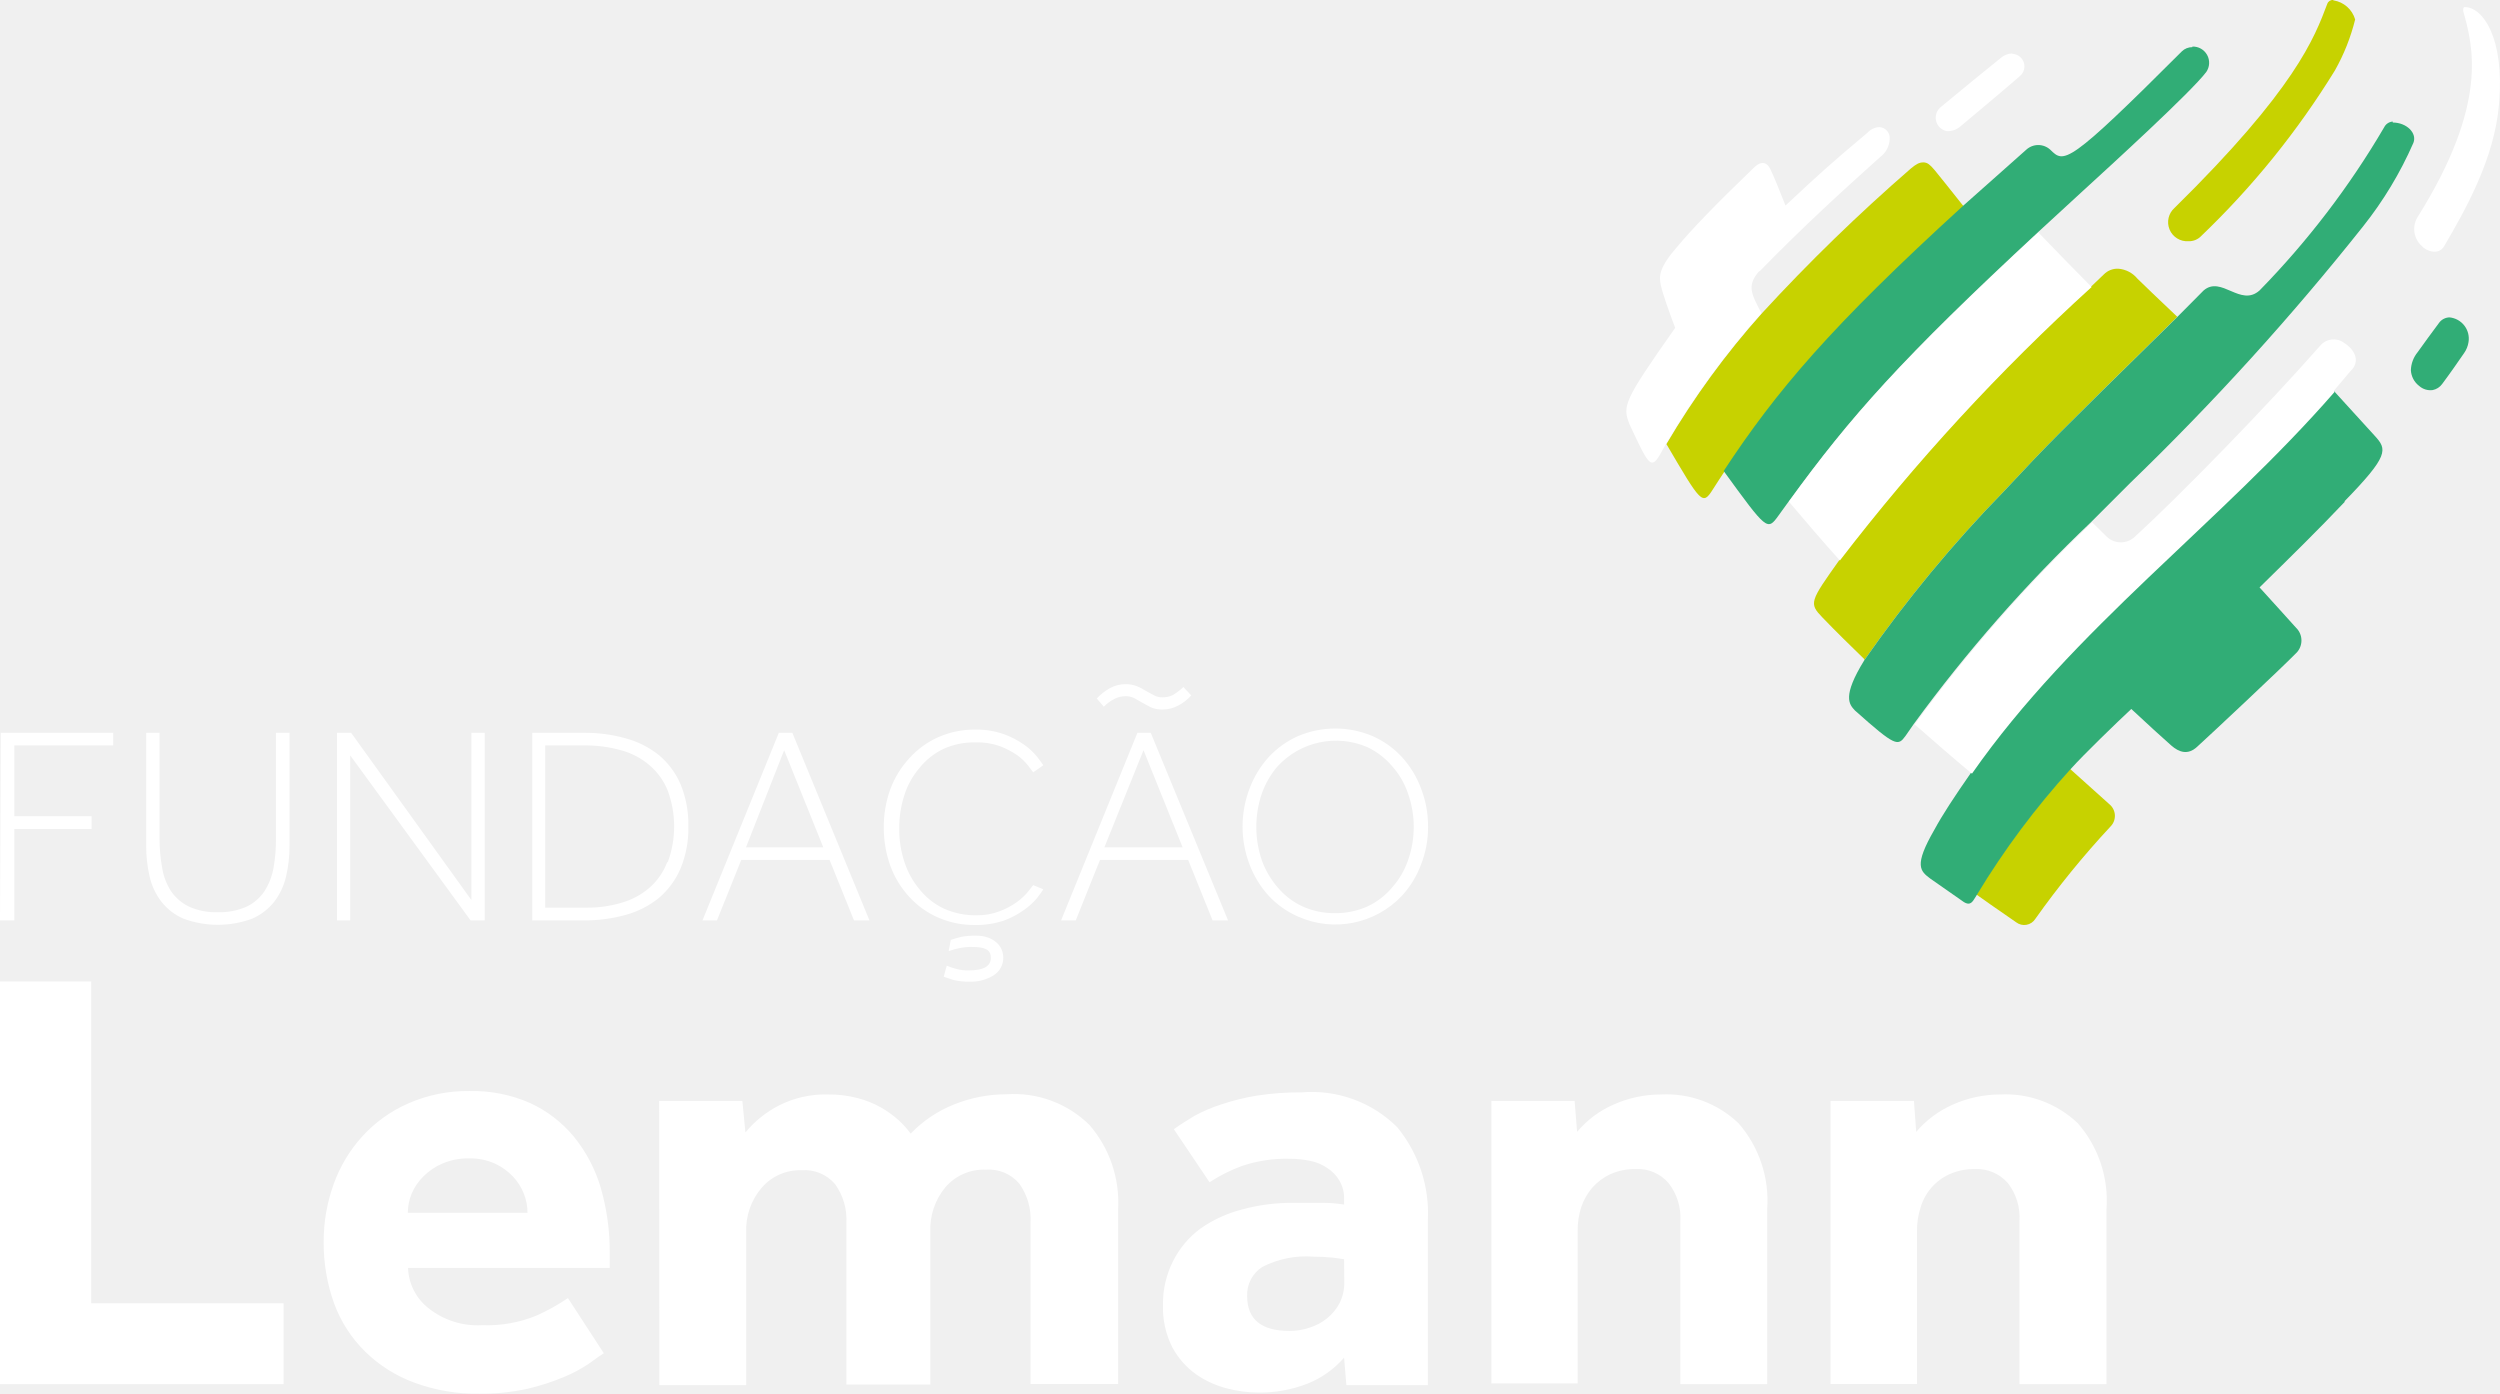
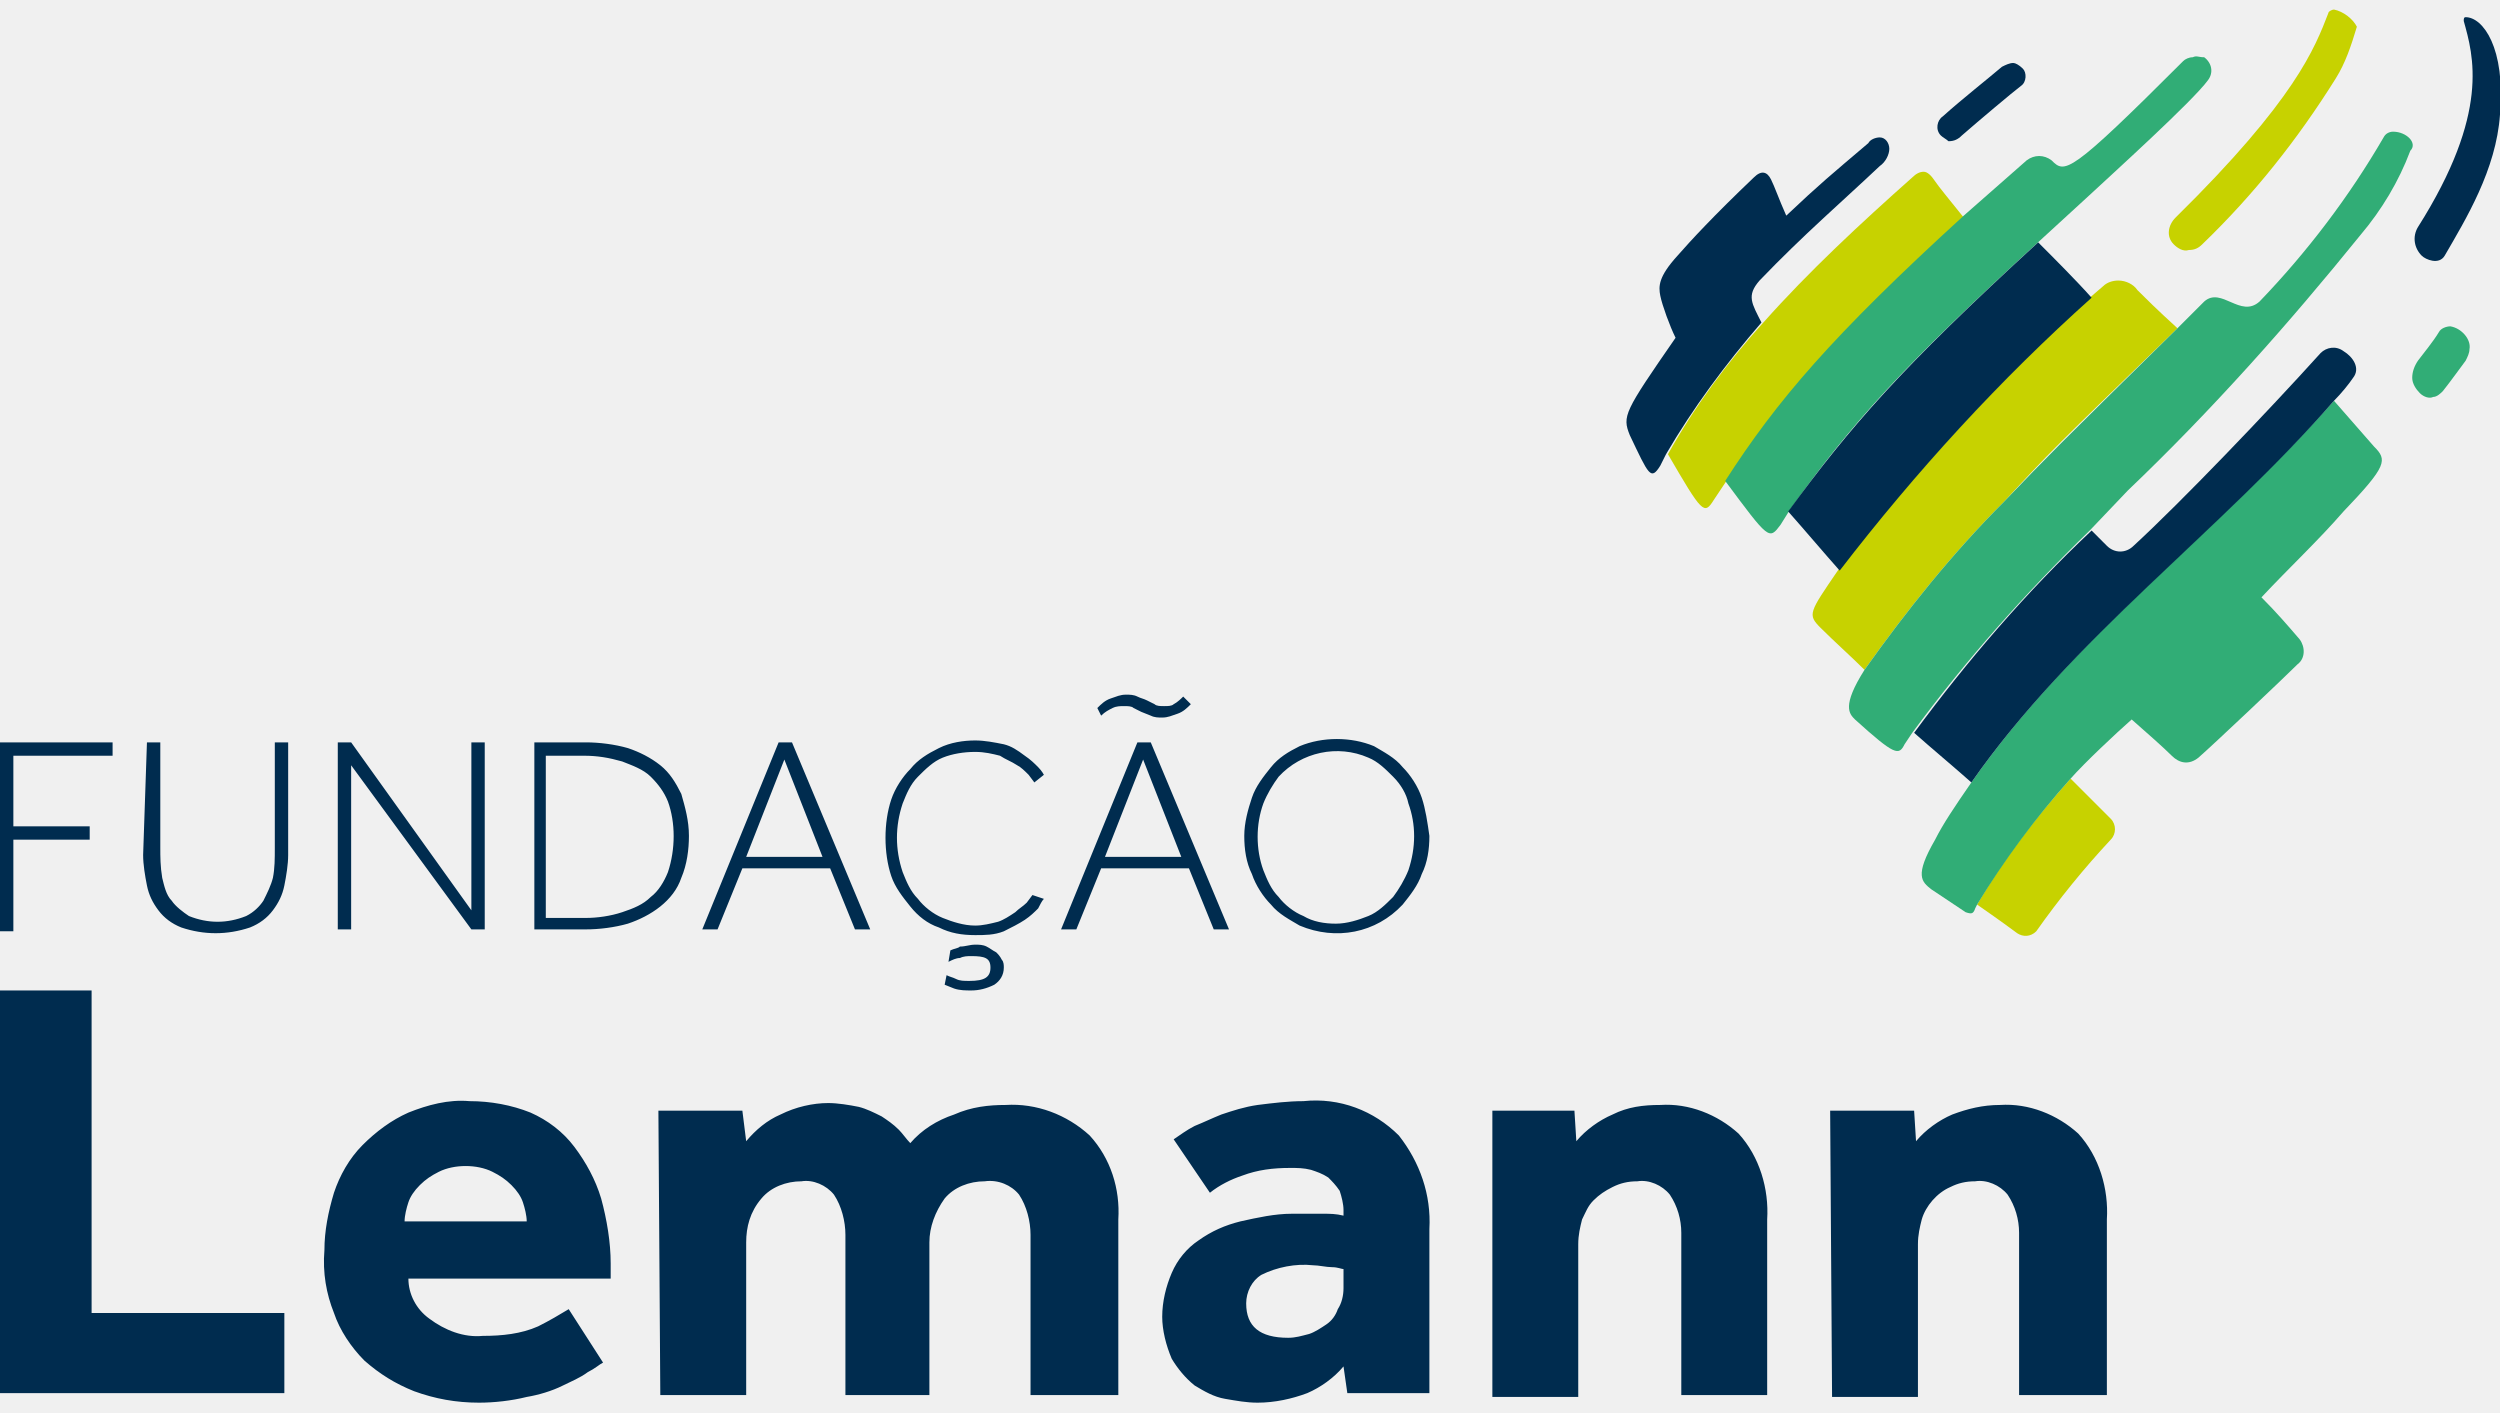
- <svg xmlns="http://www.w3.org/2000/svg" viewBox="0 0 131 73.03">
-   <defs>
-     <style>.cls-1{fill:none;}.cls-2{clip-path:url(#clip-path);}.cls-3{fill:#fff;}.cls-4{fill:#c7d200;}.cls-5{fill:#31ad76;}</style>
-     <clipPath id="clip-path" transform="translate(-390 -3592.13)">
-       <rect class="cls-1" width="1920" height="3816.91" />
-     </clipPath>
-   </defs>
-   <g id="Layer_2" data-name="Layer 2">
-     <g id="Layer_1-2" data-name="Layer 1">
-       <g class="cls-2">
-         <path class="cls-3" d="M485.92,3649.82h4.37l.12,1.62a5.32,5.32,0,0,1,1.92-1.43,6.07,6.07,0,0,1,2.48-.53,5.49,5.49,0,0,1,4.07,1.51,6.16,6.16,0,0,1,1.5,4.5v9.17h-4.56v-8.54a2.93,2.93,0,0,0-.61-2,2.15,2.15,0,0,0-1.73-.73,3.1,3.1,0,0,0-1.33.27,2.76,2.76,0,0,0-1.51,1.74,3.94,3.94,0,0,0-.19,1.25v8h-4.53Zm-17.77,0h4.36l.13,1.62a5.19,5.19,0,0,1,1.91-1.43,6.09,6.09,0,0,1,2.49-.53,5.46,5.46,0,0,1,4.06,1.51,6.16,6.16,0,0,1,1.5,4.5v9.17h-4.55v-8.54a2.93,2.93,0,0,0-.62-2,2.11,2.11,0,0,0-1.72-.73,3.07,3.07,0,0,0-1.33.27,2.86,2.86,0,0,0-.95.71,3.14,3.14,0,0,0-.57,1,3.94,3.94,0,0,0-.19,1.25v8h-4.52Zm-7.72,8.29c-.1,0-.3-.05-.6-.08a9.87,9.87,0,0,0-1-.05,5,5,0,0,0-2.69.54,1.73,1.73,0,0,0-.79,1.52c0,1.22.74,1.83,2.21,1.83a3.18,3.18,0,0,0,1.06-.17,2.8,2.8,0,0,0,.92-.49,2.53,2.53,0,0,0,.65-.79,2.33,2.33,0,0,0,.25-1.11Zm0,5.16a4.94,4.94,0,0,1-1.91,1.36,6.85,6.85,0,0,1-2.58.47,6.6,6.6,0,0,1-1.66-.22,5,5,0,0,1-1.61-.74,4.16,4.16,0,0,1-1.24-1.41,4.61,4.61,0,0,1-.49-2.22,4.91,4.91,0,0,1,.53-2.3,4.79,4.79,0,0,1,1.43-1.7,6.69,6.69,0,0,1,2.17-1,9.76,9.76,0,0,1,2.71-.35l1.59,0a6.88,6.88,0,0,1,1.06.09V3655a1.86,1.86,0,0,0-.24-1,2,2,0,0,0-.63-.66,2.43,2.43,0,0,0-.9-.38,5.32,5.32,0,0,0-1.07-.11,7.23,7.23,0,0,0-2.52.38,8.31,8.31,0,0,0-1.69.85l-1.87-2.78c.32-.23.68-.46,1.08-.7A8.25,8.25,0,0,1,454,3650a12.2,12.2,0,0,1,1.85-.46,15,15,0,0,1,2.36-.17,6.34,6.34,0,0,1,5,1.82,7.11,7.11,0,0,1,1.61,4.88v8.64h-4.27Zm-35.89-13.45h4.36l.16,1.65a5.57,5.57,0,0,1,1.77-1.42,5.34,5.34,0,0,1,2.53-.57,5.85,5.85,0,0,1,1.58.19,5,5,0,0,1,1.22.49,5.41,5.41,0,0,1,.92.66,5.06,5.06,0,0,1,.64.71A6.45,6.45,0,0,1,440,3650a7.34,7.34,0,0,1,2.74-.53,5.63,5.63,0,0,1,4.35,1.61,6.21,6.21,0,0,1,1.5,4.4v9.17H444v-8.45a3.19,3.19,0,0,0-.59-2.05,2.09,2.09,0,0,0-1.75-.73,2.65,2.65,0,0,0-2.12.92,3.44,3.44,0,0,0-.79,2.34v8h-4.4v-8.45a3.19,3.19,0,0,0-.59-2.05,2.09,2.09,0,0,0-1.75-.73,2.65,2.65,0,0,0-2.1.92,3.4,3.4,0,0,0-.81,2.34v8h-4.55Zm-6.9,5.86a2.61,2.61,0,0,0-.19-1,2.86,2.86,0,0,0-.57-.9,3.08,3.08,0,0,0-.95-.68,3.14,3.14,0,0,0-1.36-.27,3.38,3.38,0,0,0-1.39.27,3.16,3.16,0,0,0-1,.68,2.81,2.81,0,0,0-.61.9,2.63,2.63,0,0,0-.2,1Zm4,7.36c-.17.11-.43.28-.76.53a7.2,7.2,0,0,1-1.32.71,11.92,11.92,0,0,1-1.91.62,11.31,11.31,0,0,1-2.53.26,9.42,9.42,0,0,1-3.41-.58,7.25,7.25,0,0,1-2.58-1.63,6.88,6.88,0,0,1-1.62-2.51,9.39,9.39,0,0,1-.55-3.25,8.81,8.81,0,0,1,.52-3,7.46,7.46,0,0,1,1.51-2.52,7.15,7.15,0,0,1,2.4-1.72,7.72,7.72,0,0,1,3.22-.65,7.47,7.47,0,0,1,3.17.63,6.51,6.51,0,0,1,2.29,1.76,7.7,7.7,0,0,1,1.41,2.68,12.07,12.07,0,0,1,.47,3.44v.76H411.38a2.81,2.81,0,0,0,1.06,2.1,4.14,4.14,0,0,0,2.83.9,6.78,6.78,0,0,0,2.88-.52,10.75,10.75,0,0,0,1.61-.9ZM390,3643.56h4.78v16.86h10.08v4.24H390Z" transform="translate(-390 -3592.13)" />
-         <path class="cls-3" d="M463.78,3637.21a4.19,4.19,0,0,1-.83,1.42,3.77,3.77,0,0,1-1.3,1,4.1,4.1,0,0,1-1.7.35,4.05,4.05,0,0,1-1.69-.35,3.8,3.8,0,0,1-1.31-1,4.54,4.54,0,0,1-.83-1.42,5.43,5.43,0,0,1,0-3.5,4.48,4.48,0,0,1,.83-1.43,4.16,4.16,0,0,1,4.7-1,3.9,3.9,0,0,1,1.3,1,4.14,4.14,0,0,1,.83,1.43,5.25,5.25,0,0,1,0,3.5m.68-3.77a5,5,0,0,0-1-1.64,4.61,4.61,0,0,0-1.54-1.1,5,5,0,0,0-3.9,0,4.72,4.72,0,0,0-1.54,1.1,5.17,5.17,0,0,0-1,1.64,5.62,5.62,0,0,0-.37,2,5.54,5.54,0,0,0,.37,2,5.12,5.12,0,0,0,1,1.63,4.69,4.69,0,0,0,1.54,1.09,4.8,4.8,0,0,0,5.44-1.09,5,5,0,0,0,1-1.63,5.34,5.34,0,0,0,.37-2,5.41,5.41,0,0,0-.37-2m-16.59,3.09,2.05-5.09,2.05,5.09Zm2.43-6h-.7l-4,9.83h.77l1.27-3.17h4.62l1.28,3.17h.81Zm-2.83-1.8a2.8,2.8,0,0,1,.69-.54,1.7,1.7,0,0,1,.82-.21,1.57,1.57,0,0,1,.6.11,2.84,2.84,0,0,1,.46.24l.42.23a.9.9,0,0,0,.46.11,1.19,1.19,0,0,0,.54-.12,3.22,3.22,0,0,0,.55-.42l.41.44a2.35,2.35,0,0,1-.68.53,1.7,1.7,0,0,1-.82.21,1.53,1.53,0,0,1-.6-.11l-.45-.24-.42-.24a1,1,0,0,0-.47-.11,1.32,1.32,0,0,0-.56.13,2.14,2.14,0,0,0-.58.42Zm-7.86,14a2.89,2.89,0,0,0,.5.17,2.21,2.21,0,0,0,.66.08c.77,0,1.15-.22,1.15-.66s-.32-.57-1-.57a2.82,2.82,0,0,0-.59.05,3.65,3.65,0,0,0-.62.17l.11-.59c.17-.06.36-.11.55-.16a3.82,3.82,0,0,1,.76-.06,1.81,1.81,0,0,1,.65.1,1.42,1.42,0,0,1,.45.27,1,1,0,0,1,.26.37,1.09,1.09,0,0,1,.08.39,1.07,1.07,0,0,1-.51.95,2.23,2.23,0,0,1-1.24.33,3.33,3.33,0,0,1-.86-.09l-.51-.17Zm5.06-4c-.06.1-.17.25-.33.46a3.51,3.51,0,0,1-.68.62,4.37,4.37,0,0,1-1.06.56,4.57,4.57,0,0,1-1.51.23,4.69,4.69,0,0,1-1.93-.39,4.44,4.44,0,0,1-1.51-1.08,4.86,4.86,0,0,1-1-1.64,5.92,5.92,0,0,1-.34-2,5.81,5.81,0,0,1,.34-2,4.92,4.92,0,0,1,1-1.63,4.49,4.49,0,0,1,1.51-1.1,4.69,4.69,0,0,1,1.93-.4,4.31,4.31,0,0,1,1.51.24,4.37,4.37,0,0,1,1.06.55,3.24,3.24,0,0,1,.68.63c.16.2.27.36.33.45l-.53.37-.28-.37a2.88,2.88,0,0,0-.56-.53,4.43,4.43,0,0,0-.9-.47,3.48,3.48,0,0,0-1.28-.2,3.91,3.91,0,0,0-1.68.34,3.62,3.62,0,0,0-1.26,1,4.1,4.1,0,0,0-.79,1.42,5.64,5.64,0,0,0-.27,1.76,5.38,5.38,0,0,0,.28,1.77,4.27,4.27,0,0,0,.79,1.42,3.56,3.56,0,0,0,1.27,1,4,4,0,0,0,1.71.35,3.23,3.23,0,0,0,1.21-.21,3.9,3.9,0,0,0,.89-.47,3.3,3.3,0,0,0,.57-.52l.3-.38Zm-15.58-2.2,2-5.09,2.05,5.09Zm2.43-6h-.71l-4,9.83h.76l1.27-3.17h4.63l1.28,3.17h.81Zm-6.56,6.78a3.37,3.37,0,0,1-.93,1.34,3.82,3.82,0,0,1-1.45.78,6.17,6.17,0,0,1-1.89.26h-2.12v-8.5h2a6.94,6.94,0,0,1,2,.26,3.83,3.83,0,0,1,1.48.79,3.42,3.42,0,0,1,.94,1.32,5.41,5.41,0,0,1,0,3.75m.67-4.09a4.12,4.12,0,0,0-1.13-1.52,4.77,4.77,0,0,0-1.74-.88,7.75,7.75,0,0,0-2.22-.29h-2.68v9.83h2.68a8.12,8.12,0,0,0,2.22-.29,4.78,4.78,0,0,0,1.74-.89,4.2,4.2,0,0,0,1.13-1.54,5.45,5.45,0,0,0,.41-2.21,5.52,5.52,0,0,0-.41-2.21m-18-2.69h.74l6.3,8.76v-8.76h.7v9.83h-.74l-6.31-8.65v8.65h-.69Zm-10,0h.7v5.54a8.35,8.35,0,0,0,.14,1.55,3.14,3.14,0,0,0,.47,1.22,2.44,2.44,0,0,0,.94.8,3.42,3.42,0,0,0,1.5.29,3.5,3.5,0,0,0,1.51-.29,2.34,2.34,0,0,0,.93-.8,3.32,3.32,0,0,0,.48-1.22,8.38,8.38,0,0,0,.13-1.55v-5.54h.71v5.91a6.93,6.93,0,0,1-.18,1.62,3.5,3.5,0,0,1-.62,1.32,3,3,0,0,1-1.16.89,5.19,5.19,0,0,1-3.59,0,2.91,2.91,0,0,1-1.16-.89,3.36,3.36,0,0,1-.62-1.32,6.93,6.93,0,0,1-.18-1.62Zm-7.62,0h5.89v.66h-5.18v3.71h4.05v.67h-4.05v4.79H390Z" transform="translate(-390 -3592.13)" />
-         <path class="cls-4" d="M512.25,3592.13a.3.3,0,0,0-.3.2c-.67,1.78-1.67,4.46-8,10.69a1,1,0,0,0,.73,1.75.88.88,0,0,0,.67-.28,43.61,43.61,0,0,0,7-8.67,10.61,10.61,0,0,0,1.06-2.67,1.41,1.41,0,0,0-1.13-1" transform="translate(-390 -3592.13)" />
-         <path class="cls-3" d="M519.15,3592.5c.93,0,2.1,1.57,1.8,5.08-.24,2.87-1.75,5.52-2.87,7.44-.31.54-1,.23-1.18,0a1.2,1.2,0,0,1-.24-1.48c3.77-6,2.92-9,2.41-10.84,0-.1,0-.2.08-.2" transform="translate(-390 -3592.13)" />
-         <path class="cls-5" d="M518.37,3608.76a.7.7,0,0,0-.58.31c-.35.46-.82,1.12-1.11,1.52a1.56,1.56,0,0,0-.35.94,1.11,1.11,0,0,0,.43.82.89.89,0,0,0,.71.22.8.8,0,0,0,.5-.32c.39-.52.89-1.24,1.15-1.62a1.35,1.35,0,0,0,.23-.57,1.12,1.12,0,0,0-1-1.3" transform="translate(-390 -3592.13)" />
-         <path class="cls-3" d="M495.45,3594.93a.94.94,0,0,0-.6.23c-.69.55-2.09,1.7-3.13,2.56A.72.72,0,0,0,492,3599a1,1,0,0,0,.73-.25c.79-.66,2.74-2.3,3.12-2.64a.66.66,0,0,0-.41-1.16" transform="translate(-390 -3592.13)" />
-         <path class="cls-4" d="M490.78,3600.64c-.21,0-.36.08-.64.31a96.25,96.25,0,0,0-7.82,7.6,43,43,0,0,0-5,6.85c1.82,3.1,1.89,3.23,2.43,2.38.2-.32.41-.63.61-.94,2.76-4.18,5.6-7.56,12.54-13.89-.8-1-1.25-1.58-1.52-1.9s-.38-.39-.56-.41" transform="translate(-390 -3592.13)" />
-         <path class="cls-3" d="M482.2,3606.35c2.33-2.39,4.37-4.24,6.33-6a1.22,1.22,0,0,0,.49-.94.57.57,0,0,0-.55-.62.9.9,0,0,0-.61.29c-2,1.68-2.5,2.14-4.3,3.82-.37-.95-.62-1.54-.79-1.9s-.46-.47-.85-.1c-2.08,2-3.3,3.28-4,4.12-1,1.14-1,1.58-.89,2.07s.5,1.57.75,2.22c-2.72,3.86-2.77,4.09-2.39,5.06,1,2.15,1.12,2.37,1.59,1.59.11-.19.21-.39.32-.57a43,43,0,0,1,5-6.85c-.52-1-.79-1.43-.12-2.2" transform="translate(-390 -3592.13)" />
-         <path class="cls-4" d="M487.7,3626.71a69.7,69.7,0,0,1,7.3-8.83c2.49-2.66,2.49-2.66,9.09-9.15-1.06-1-1.69-1.61-2.09-2a1.44,1.44,0,0,0-1-.52,1,1,0,0,0-.76.3l-.67.64a109.08,109.08,0,0,0-13.19,14.33c-1.54,2.17-1.6,2.26-.89,3s1.52,1.53,2.18,2.17" transform="translate(-390 -3592.13)" />
-         <path class="cls-5" d="M515.38,3598.5a.54.54,0,0,0-.45.3,44.14,44.14,0,0,1-6.53,8.55c-1,.89-2-.8-2.93,0l-1.37,1.38c-6.61,6.49-6.61,6.49-9.1,9.15a69.7,69.7,0,0,0-7.3,8.83c-1.19,1.92-.8,2.33-.5,2.65,2.13,1.9,2.25,1.88,2.65,1.33l.43-.62a78.05,78.05,0,0,1,9.3-10.59l2.05-2.05A137.86,137.86,0,0,0,513.82,3604a19.73,19.73,0,0,0,2.64-4.38c.21-.52-.36-1.07-1.08-1.07" transform="translate(-390 -3592.13)" />
-         <path class="cls-4" d="M498.47,3632.42a42.19,42.19,0,0,0-4.91,6.58s1.25.89,2.09,1.46a.69.69,0,0,0,1-.18,46.81,46.81,0,0,1,3.94-4.84.79.79,0,0,0-.06-1.17l-2.06-1.85" transform="translate(-390 -3592.13)" />
-         <path class="cls-5" d="M504.88,3594.6a.78.78,0,0,0-.55.22c-6,6-6.17,5.87-6.89,5.16a.93.93,0,0,0-1.27,0l-3.31,2.94c-6.94,6.33-9.79,9.71-12.54,13.89,2.26,3.11,2.29,3.15,2.87,2.34l.55-.76c3.24-4.46,5.91-7.47,13.07-14.11l2.37-2.18c1.39-1.27,5.64-5.15,6.43-6.2a.85.85,0,0,0-.73-1.33" transform="translate(-390 -3592.13)" />
-         <path class="cls-3" d="M496.81,3604.31c-7.16,6.64-9.83,9.65-13.07,14.11.79.94,1.85,2.17,2.67,3.08a109.08,109.08,0,0,1,13.19-14.33C498.76,3606.32,497.64,3605.18,496.81,3604.31Z" transform="translate(-390 -3592.13)" />
-         <path class="cls-5" d="M512.84,3618.41c2.35-2.41,2.25-2.73,1.6-3.44l-2.15-2.36c-6.08,6.93-13.74,12.45-19,20-.9,1.29-1.52,2.24-1.93,3-1.09,1.89-.74,2.16-.21,2.56l1.76,1.23c.25.15.39.09.54-.16l.15-.24a42.19,42.19,0,0,1,4.91-6.58c.7-.78,2.41-2.43,3.17-3.14.78.73,1.67,1.54,2.09,1.91s.88.51,1.35.08c.75-.68,4.46-4.16,5.16-4.88a.93.93,0,0,0,.12-1.27c-.6-.66-1.23-1.37-2-2.21,1.64-1.61,3.06-3,4.48-4.5" transform="translate(-390 -3592.13)" />
-         <path class="cls-3" d="M512.29,3612.61c.36-.41.77-.93,1-1.17.38-.52,0-1.06-.47-1.35a.91.91,0,0,0-1.22.13c-2.77,3.15-7.3,7.81-9.75,10.05a1.07,1.07,0,0,1-1.44,0l-.78-.77a78.05,78.05,0,0,0-9.3,10.59c.89.78,2.07,1.81,3,2.58,5.3-7.59,13-13.11,19-20" transform="translate(-390 -3592.13)" />
+ <svg xmlns="http://www.w3.org/2000/svg" version="1.1" id="Layer_1" x="0px" y="0px" viewBox="-74.5 76 131 74" style="enable-background:new -74.5 76 131 74;" xml:space="preserve">
+   <style type="text/css">
+ 	.st0{fill:#002C4F;}
+ 	.st1{fill:#C7D200;}
+ 	.st2{fill:#31AD76;}
+ </style>
+   <g id="Layer_1-2">
+     <g>
+       <g>
+         <path class="st0" d="M21.4,134.2h4.4l0.1,1.6c0.5-0.6,1.2-1.1,1.9-1.4c0.8-0.3,1.6-0.5,2.5-0.5c1.5-0.1,3,0.5,4.1,1.5     c1.1,1.2,1.6,2.9,1.5,4.5v9.2h-4.6v-8.5c0-0.7-0.2-1.4-0.6-2c-0.4-0.5-1.1-0.8-1.7-0.7c-0.5,0-0.9,0.1-1.3,0.3     c-0.7,0.3-1.3,1-1.5,1.7c-0.1,0.4-0.2,0.8-0.2,1.3v8h-4.5L21.4,134.2z M3.7,134.2H8l0.1,1.6c0.5-0.6,1.2-1.1,1.9-1.4     c0.8-0.4,1.6-0.5,2.5-0.5c1.5-0.1,3,0.5,4.1,1.5c1.1,1.2,1.6,2.9,1.5,4.5v9.2h-4.5v-8.5c0-0.7-0.2-1.4-0.6-2     c-0.4-0.5-1.1-0.8-1.7-0.7c-0.5,0-0.9,0.1-1.3,0.3c-0.4,0.2-0.7,0.4-1,0.7c-0.3,0.3-0.4,0.6-0.6,1c-0.1,0.4-0.2,0.8-0.2,1.3v8     H3.7V134.2z M-4.1,142.5c-0.1,0-0.3-0.1-0.6-0.1c-0.3,0-0.7-0.1-1-0.1c-0.9-0.1-1.9,0.1-2.7,0.5c-0.5,0.3-0.8,0.9-0.8,1.5     c0,1.2,0.7,1.8,2.2,1.8c0.4,0,0.7-0.1,1.1-0.2c0.3-0.1,0.6-0.3,0.9-0.5c0.3-0.2,0.5-0.5,0.6-0.8c0.2-0.3,0.3-0.7,0.3-1.1     L-4.1,142.5z M-4.1,147.6c-0.5,0.6-1.2,1.1-1.9,1.4c-0.8,0.3-1.7,0.5-2.6,0.5c-0.6,0-1.1-0.1-1.7-0.2c-0.6-0.1-1.1-0.4-1.6-0.7     c-0.5-0.4-0.9-0.9-1.2-1.4c-0.3-0.7-0.5-1.5-0.5-2.2c0-0.8,0.2-1.6,0.5-2.3c0.3-0.7,0.8-1.3,1.4-1.7c0.7-0.5,1.4-0.8,2.2-1     c0.9-0.2,1.8-0.4,2.7-0.4h1.6c0.4,0,0.7,0,1.1,0.1v-0.3c0-0.3-0.1-0.7-0.2-1c-0.2-0.3-0.4-0.5-0.6-0.7c-0.3-0.2-0.6-0.3-0.9-0.4     c-0.4-0.1-0.7-0.1-1.1-0.1c-0.9,0-1.7,0.1-2.5,0.4c-0.6,0.2-1.2,0.5-1.7,0.9l-1.9-2.8c0.3-0.2,0.7-0.5,1.1-0.7     c0.5-0.2,0.9-0.4,1.4-0.6c0.6-0.2,1.2-0.4,1.9-0.5c0.8-0.1,1.6-0.2,2.4-0.2c1.9-0.2,3.7,0.5,5,1.8c1.1,1.4,1.7,3.1,1.6,4.9v8.6     h-4.3L-4.1,147.6z M-40,134.2h4.4l0.2,1.6c0.5-0.6,1.1-1.1,1.8-1.4c0.8-0.4,1.7-0.6,2.5-0.6c0.5,0,1.1,0.1,1.6,0.2     c0.4,0.1,0.8,0.3,1.2,0.5c0.3,0.2,0.6,0.4,0.9,0.7c0.2,0.2,0.4,0.5,0.6,0.7c0.6-0.7,1.4-1.2,2.3-1.5c0.9-0.4,1.8-0.5,2.7-0.5     c1.6-0.1,3.2,0.5,4.4,1.6c1.1,1.2,1.6,2.8,1.5,4.4v9.2h-4.6v-8.4c0-0.7-0.2-1.5-0.6-2.1c-0.4-0.5-1.1-0.8-1.8-0.7     c-0.8,0-1.6,0.3-2.1,0.9c-0.5,0.7-0.8,1.5-0.8,2.3v8h-4.4v-8.4c0-0.7-0.2-1.5-0.6-2.1c-0.4-0.5-1.1-0.8-1.7-0.7     c-0.8,0-1.6,0.3-2.1,0.9c-0.6,0.7-0.8,1.5-0.8,2.3v8h-4.5L-40,134.2z M-46.9,140c0-0.3-0.1-0.7-0.2-1c-0.1-0.3-0.3-0.6-0.6-0.9     c-0.3-0.3-0.6-0.5-1-0.7c-0.4-0.2-0.9-0.3-1.4-0.3c-0.5,0-1,0.1-1.4,0.3c-0.4,0.2-0.7,0.4-1,0.7c-0.3,0.3-0.5,0.6-0.6,0.9     c-0.1,0.3-0.2,0.7-0.2,1H-46.9z M-42.9,147.4c-0.2,0.1-0.4,0.3-0.8,0.5c-0.4,0.3-0.9,0.5-1.3,0.7c-0.6,0.3-1.3,0.5-1.9,0.6     c-0.8,0.2-1.7,0.3-2.5,0.3c-1.2,0-2.3-0.2-3.4-0.6c-1-0.4-1.8-0.9-2.6-1.6c-0.7-0.7-1.3-1.6-1.6-2.5c-0.4-1-0.6-2.1-0.5-3.3     c0-1,0.2-2,0.5-3c0.3-0.9,0.8-1.8,1.5-2.5c0.7-0.7,1.5-1.3,2.4-1.7c1-0.4,2.1-0.7,3.2-0.6c1.1,0,2.2,0.2,3.2,0.6     c0.9,0.4,1.7,1,2.3,1.8c0.6,0.8,1.1,1.7,1.4,2.7c0.3,1.1,0.5,2.3,0.5,3.4v0.8h-10.6c0,0.8,0.4,1.6,1.1,2.1c0.8,0.6,1.8,1,2.8,0.9     c1,0,2-0.1,2.9-0.5c0.6-0.3,1.1-0.6,1.6-0.9L-42.9,147.4z M-74.5,127.9h4.8v16.9h10.1v4.2h-14.9V127.9z" />
+         <path class="st0" d="M-0.7,121.6c-0.2,0.5-0.5,1-0.8,1.4c-0.4,0.4-0.8,0.8-1.3,1c-0.5,0.2-1.1,0.4-1.7,0.4     c-0.6,0-1.2-0.1-1.7-0.4c-0.5-0.2-1-0.6-1.3-1c-0.4-0.4-0.6-0.9-0.8-1.4c-0.4-1.1-0.4-2.4,0-3.5c0.2-0.5,0.5-1,0.8-1.4     c1.2-1.3,3.1-1.7,4.7-1c0.5,0.2,0.9,0.6,1.3,1c0.4,0.4,0.7,0.9,0.8,1.4C-0.3,119.2-0.3,120.4-0.7,121.6 M0,117.8     c-0.2-0.6-0.6-1.2-1-1.6c-0.4-0.5-1-0.8-1.5-1.1c-1.2-0.5-2.7-0.5-3.9,0c-0.6,0.3-1.1,0.6-1.5,1.1c-0.4,0.5-0.8,1-1,1.6     c-0.2,0.6-0.4,1.3-0.4,2c0,0.7,0.1,1.4,0.4,2c0.2,0.6,0.6,1.2,1,1.6c0.4,0.5,1,0.8,1.5,1.1c1.9,0.8,4,0.4,5.4-1.1     c0.4-0.5,0.8-1,1-1.6c0.3-0.6,0.4-1.3,0.4-2C0.3,119.1,0.2,118.4,0,117.8 M-16.6,120.9l2-5.1l2,5.1H-16.6z M-14.2,114.9h-0.7     l-4,9.8h0.8l1.3-3.2h4.6l1.3,3.2h0.8L-14.2,114.9z M-17,113.1c0.2-0.2,0.4-0.4,0.7-0.5c0.3-0.1,0.5-0.2,0.8-0.2     c0.2,0,0.4,0,0.6,0.1c0.2,0.1,0.3,0.1,0.5,0.2l0.4,0.2c0.1,0.1,0.3,0.1,0.5,0.1c0.2,0,0.4,0,0.5-0.1c0.2-0.1,0.4-0.3,0.5-0.4     l0.4,0.4c-0.2,0.2-0.4,0.4-0.7,0.5c-0.3,0.1-0.5,0.2-0.8,0.2c-0.2,0-0.4,0-0.6-0.1l-0.5-0.2l-0.4-0.2c-0.1-0.1-0.3-0.1-0.5-0.1     c-0.2,0-0.4,0-0.6,0.1c-0.2,0.1-0.4,0.2-0.6,0.4L-17,113.1z M-24.9,127.1c0.2,0.1,0.3,0.1,0.5,0.2c0.2,0.1,0.4,0.1,0.7,0.1     c0.8,0,1.1-0.2,1.1-0.7s-0.3-0.6-1-0.6c-0.2,0-0.4,0-0.6,0.1c-0.2,0-0.4,0.1-0.6,0.2l0.1-0.6c0.2-0.1,0.4-0.1,0.5-0.2     c0.3,0,0.5-0.1,0.8-0.1c0.2,0,0.4,0,0.6,0.1c0.2,0.1,0.3,0.2,0.5,0.3c0.1,0.1,0.2,0.2,0.3,0.4c0.1,0.1,0.1,0.3,0.1,0.4     c0,0.4-0.2,0.7-0.5,0.9c-0.4,0.2-0.8,0.3-1.2,0.3c-0.3,0-0.6,0-0.9-0.1l-0.5-0.2L-24.9,127.1z M-19.8,123.1     c-0.1,0.1-0.2,0.3-0.3,0.5c-0.2,0.2-0.4,0.4-0.7,0.6c-0.3,0.2-0.7,0.4-1.1,0.6c-0.5,0.2-1,0.2-1.5,0.2c-0.7,0-1.3-0.1-1.9-0.4     c-0.6-0.2-1.1-0.6-1.5-1.1c-0.4-0.5-0.8-1-1-1.6c-0.2-0.6-0.3-1.3-0.3-2c0-0.7,0.1-1.4,0.3-2c0.2-0.6,0.6-1.2,1-1.6     c0.4-0.5,0.9-0.8,1.5-1.1c0.6-0.3,1.3-0.4,1.9-0.4c0.5,0,1,0.1,1.5,0.2c0.4,0.1,0.7,0.3,1.1,0.6c0.3,0.2,0.5,0.4,0.7,0.6     c0.2,0.2,0.3,0.4,0.3,0.4l-0.5,0.4l-0.3-0.4c-0.2-0.2-0.4-0.4-0.6-0.5c-0.3-0.2-0.6-0.3-0.9-0.5c-0.4-0.1-0.8-0.2-1.3-0.2     c-0.6,0-1.2,0.1-1.7,0.3c-0.5,0.2-0.9,0.6-1.3,1c-0.4,0.4-0.6,0.9-0.8,1.4c-0.2,0.6-0.3,1.2-0.3,1.8c0,0.6,0.1,1.2,0.3,1.8     c0.2,0.5,0.4,1,0.8,1.4c0.3,0.4,0.8,0.8,1.3,1c0.5,0.2,1.1,0.4,1.7,0.4c0.4,0,0.8-0.1,1.2-0.2c0.3-0.1,0.6-0.3,0.9-0.5     c0.2-0.2,0.4-0.3,0.6-0.5l0.3-0.4L-19.8,123.1z M-35.4,120.9l2-5.1l2,5.1H-35.4z M-33,114.9h-0.7l-4,9.8h0.8l1.3-3.2h4.6l1.3,3.2     h0.8L-33,114.9z M-39.5,121.7c-0.2,0.5-0.5,1-0.9,1.3c-0.4,0.4-0.9,0.6-1.5,0.8c-0.6,0.2-1.3,0.3-1.9,0.3h-2.1v-8.5h2     c0.7,0,1.3,0.1,2,0.3c0.5,0.2,1.1,0.4,1.5,0.8c0.4,0.4,0.7,0.8,0.9,1.3C-39.1,119.1-39.1,120.5-39.5,121.7 M-38.8,117.6     c-0.3-0.6-0.6-1.1-1.1-1.5c-0.5-0.4-1.1-0.7-1.7-0.9c-0.7-0.2-1.5-0.3-2.2-0.3h-2.7v9.8h2.7c0.7,0,1.5-0.1,2.2-0.3     c0.6-0.2,1.2-0.5,1.7-0.9c0.5-0.4,0.9-0.9,1.1-1.5c0.3-0.7,0.4-1.5,0.4-2.2C-38.4,119-38.6,118.3-38.8,117.6 M-56.8,114.9h0.7     l6.3,8.8v-8.8h0.7v9.8h-0.7l-6.3-8.6v8.6h-0.7V114.9z M-66.8,114.9h0.7v5.5c0,0.5,0,1,0.1,1.6c0.1,0.4,0.2,0.9,0.5,1.2     c0.2,0.3,0.6,0.6,0.9,0.8c0.5,0.2,1,0.3,1.5,0.3c0.5,0,1-0.1,1.5-0.3c0.4-0.2,0.7-0.5,0.9-0.8c0.2-0.4,0.4-0.8,0.5-1.2     c0.1-0.5,0.1-1,0.1-1.6v-5.5h0.7v5.9c0,0.5-0.1,1.1-0.2,1.6c-0.1,0.5-0.3,0.9-0.6,1.3c-0.3,0.4-0.7,0.7-1.2,0.9     c-1.2,0.4-2.4,0.4-3.6,0c-0.5-0.2-0.9-0.5-1.2-0.9c-0.3-0.4-0.5-0.8-0.6-1.3c-0.1-0.5-0.2-1.1-0.2-1.6L-66.8,114.9z M-74.5,114.9     h5.9v0.7h-5.2v3.7h4v0.7h-4v4.8h-0.8L-74.5,114.9z" />
+         <path class="st1" d="M47.8,76.5c-0.1,0-0.3,0.1-0.3,0.2c-0.7,1.8-1.7,4.5-8,10.7c-0.4,0.4-0.5,1-0.1,1.4c0.2,0.2,0.5,0.4,0.8,0.3     c0.3,0,0.5-0.1,0.7-0.3c2.7-2.6,5-5.5,7-8.7c0.5-0.8,0.8-1.7,1.1-2.7C48.8,77,48.3,76.6,47.8,76.5" />
+         <path class="st0" d="M54.7,76.9c0.9,0,2.1,1.6,1.8,5.1c-0.2,2.9-1.8,5.5-2.9,7.4c-0.3,0.5-1,0.2-1.2,0c-0.4-0.4-0.5-1-0.2-1.5     c3.8-6,2.9-9,2.4-10.8C54.6,77,54.6,76.9,54.7,76.9" />
+         <path class="st2" d="M53.9,93.1c-0.2,0-0.5,0.1-0.6,0.3c-0.3,0.5-0.8,1.1-1.1,1.5c-0.2,0.3-0.3,0.6-0.3,0.9     c0,0.3,0.2,0.6,0.4,0.8c0.2,0.2,0.5,0.3,0.7,0.2c0.2,0,0.4-0.2,0.5-0.3c0.4-0.5,0.9-1.2,1.2-1.6c0.1-0.2,0.2-0.4,0.2-0.6     C55,93.8,54.5,93.2,53.9,93.1C53.9,93.1,53.9,93.1,53.9,93.1" />
+         <path class="st0" d="M31,79.3c-0.2,0-0.4,0.1-0.6,0.2c-0.7,0.6-2.1,1.7-3.1,2.6c-0.3,0.2-0.4,0.7-0.1,1c0.1,0.1,0.3,0.2,0.4,0.3     c0.3,0,0.5-0.1,0.7-0.3c0.8-0.7,2.7-2.3,3.1-2.6c0.3-0.2,0.3-0.7,0.1-0.9C31.3,79.4,31.1,79.3,31,79.3" />
+         <path class="st1" d="M26.3,85c-0.2,0-0.4,0.1-0.6,0.3c-2.7,2.4-5.4,4.9-7.8,7.6c-1.9,2.1-3.6,4.4-5,6.9c1.8,3.1,1.9,3.2,2.4,2.4     c0.2-0.3,0.4-0.6,0.6-0.9c2.8-4.2,5.6-7.6,12.5-13.9c-0.8-1-1.3-1.6-1.5-1.9S26.5,85,26.3,85" />
+         <path class="st0" d="M17.7,90.7c2.3-2.4,4.4-4.2,6.3-6c0.3-0.2,0.5-0.6,0.5-0.9c0-0.3-0.2-0.6-0.5-0.6c0,0,0,0,0,0     c-0.2,0-0.5,0.1-0.6,0.3c-2,1.7-2.5,2.1-4.3,3.8c-0.4-0.9-0.6-1.5-0.8-1.9s-0.5-0.5-0.9-0.1c-2.1,2-3.3,3.3-4,4.1     c-1,1.1-1,1.6-0.9,2.1s0.5,1.6,0.8,2.2c-2.7,3.9-2.8,4.1-2.4,5.1c1,2.1,1.1,2.4,1.6,1.6c0.1-0.2,0.2-0.4,0.3-0.6     c1.4-2.4,3.1-4.7,5-6.9C17.3,91.9,17,91.5,17.7,90.7" />
+         <path class="st1" d="M23.2,111.1c2.2-3.1,4.6-6.1,7.3-8.8c2.5-2.7,2.5-2.7,9.1-9.1c-1.1-1-1.7-1.6-2.1-2c-0.2-0.3-0.6-0.5-1-0.5     c-0.3,0-0.6,0.1-0.8,0.3l-0.7,0.6c-4.8,4.4-9.2,9.2-13.2,14.3c-1.5,2.2-1.6,2.3-0.9,3S22.5,110.4,23.2,111.1" />
+         <path class="st2" d="M50.9,82.9c-0.2,0-0.4,0.1-0.5,0.3c-1.8,3.1-4,6-6.5,8.6c-1,0.9-2-0.8-2.9,0l-1.4,1.4     c-6.6,6.5-6.6,6.5-9.1,9.1c-2.7,2.7-5.1,5.7-7.3,8.8c-1.2,1.9-0.8,2.3-0.5,2.6c2.1,1.9,2.3,1.9,2.6,1.3l0.4-0.6     c2.8-3.8,5.9-7.3,9.3-10.6l2-2.1c4.4-4.2,8.4-8.7,12.2-13.4c1.1-1.3,2-2.8,2.6-4.4C52.2,83.5,51.6,82.9,50.9,82.9" />
+         <path class="st1" d="M34,116.8c-1.8,2-3.5,4.2-4.9,6.6c0,0,1.3,0.9,2.1,1.5c0.3,0.2,0.7,0.2,1-0.1c0,0,0,0,0,0     c1.2-1.7,2.5-3.3,3.9-4.8c0.3-0.3,0.3-0.8,0-1.1c0,0,0,0-0.1-0.1L34,116.8" />
+         <path class="st2" d="M40.4,79c-0.2,0-0.4,0.1-0.5,0.2c-6,6-6.2,5.9-6.9,5.2c-0.4-0.3-0.9-0.3-1.3,0l-3.3,2.9     c-6.9,6.3-9.8,9.7-12.5,13.9c2.3,3.1,2.3,3.1,2.9,2.3l0.5-0.8c3.2-4.5,5.9-7.5,13.1-14.1l2.4-2.2c1.4-1.3,5.6-5.1,6.4-6.2     c0.3-0.4,0.2-0.9-0.2-1.2C40.7,79,40.6,78.9,40.4,79" />
+         <path class="st0" d="M32.3,88.7c-7.2,6.6-9.8,9.6-13.1,14.1c0.8,0.9,1.9,2.2,2.7,3.1c4-5.2,8.4-10,13.2-14.3     C34.3,90.7,33.1,89.5,32.3,88.7z" />
+         <path class="st2" d="M48.3,102.8c2.3-2.4,2.3-2.7,1.6-3.4L47.8,97c-6.1,6.9-13.7,12.4-19,20c-0.9,1.3-1.5,2.2-1.9,3     c-1.1,1.9-0.7,2.2-0.2,2.6l1.8,1.2c0.3,0.1,0.4,0.1,0.5-0.2l0.1-0.2c1.4-2.3,3.1-4.6,4.9-6.6c0.7-0.8,2.4-2.4,3.2-3.1     c0.8,0.7,1.7,1.5,2.1,1.9s0.9,0.5,1.4,0.1c0.8-0.7,4.5-4.2,5.2-4.9c0.4-0.3,0.4-0.9,0.1-1.3c-0.6-0.7-1.2-1.4-2-2.2     C45.5,105.7,47,104.3,48.3,102.8" />
+         <path class="st0" d="M47.8,97c0.4-0.4,0.8-0.9,1-1.2c0.4-0.5,0-1.1-0.5-1.4c-0.4-0.3-0.9-0.2-1.2,0.1c-2.8,3.1-7.3,7.8-9.8,10.1     c-0.4,0.4-1,0.4-1.4,0l-0.8-0.8c-3.4,3.2-6.5,6.8-9.3,10.6c0.9,0.8,2.1,1.8,3,2.6C34.1,109.4,41.8,103.9,47.8,97" />
      </g>
    </g>
  </g>
</svg>
